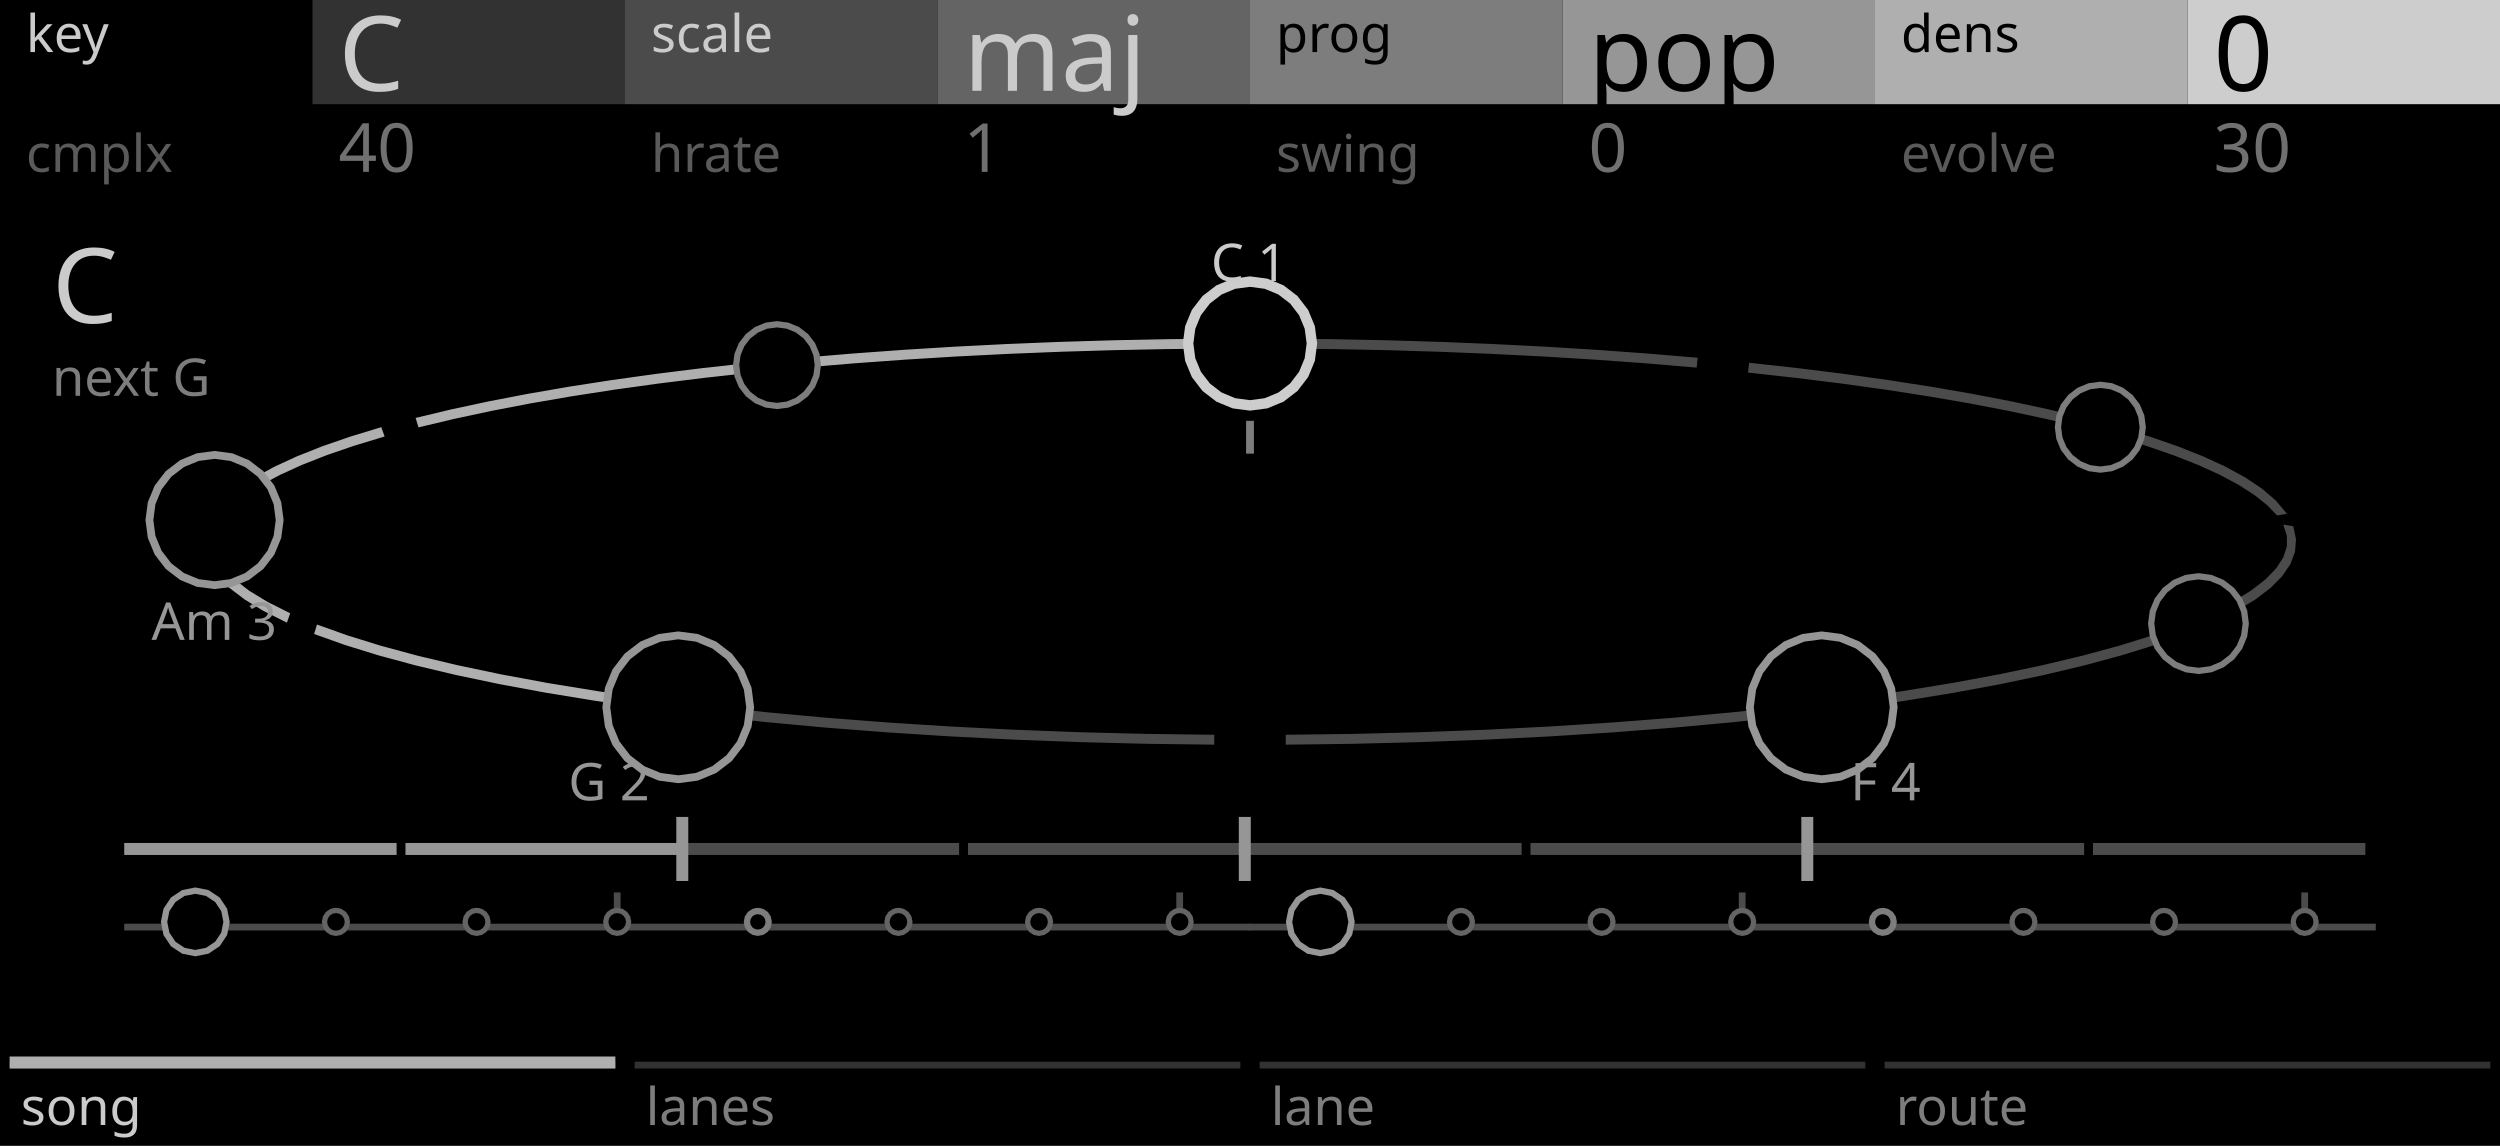
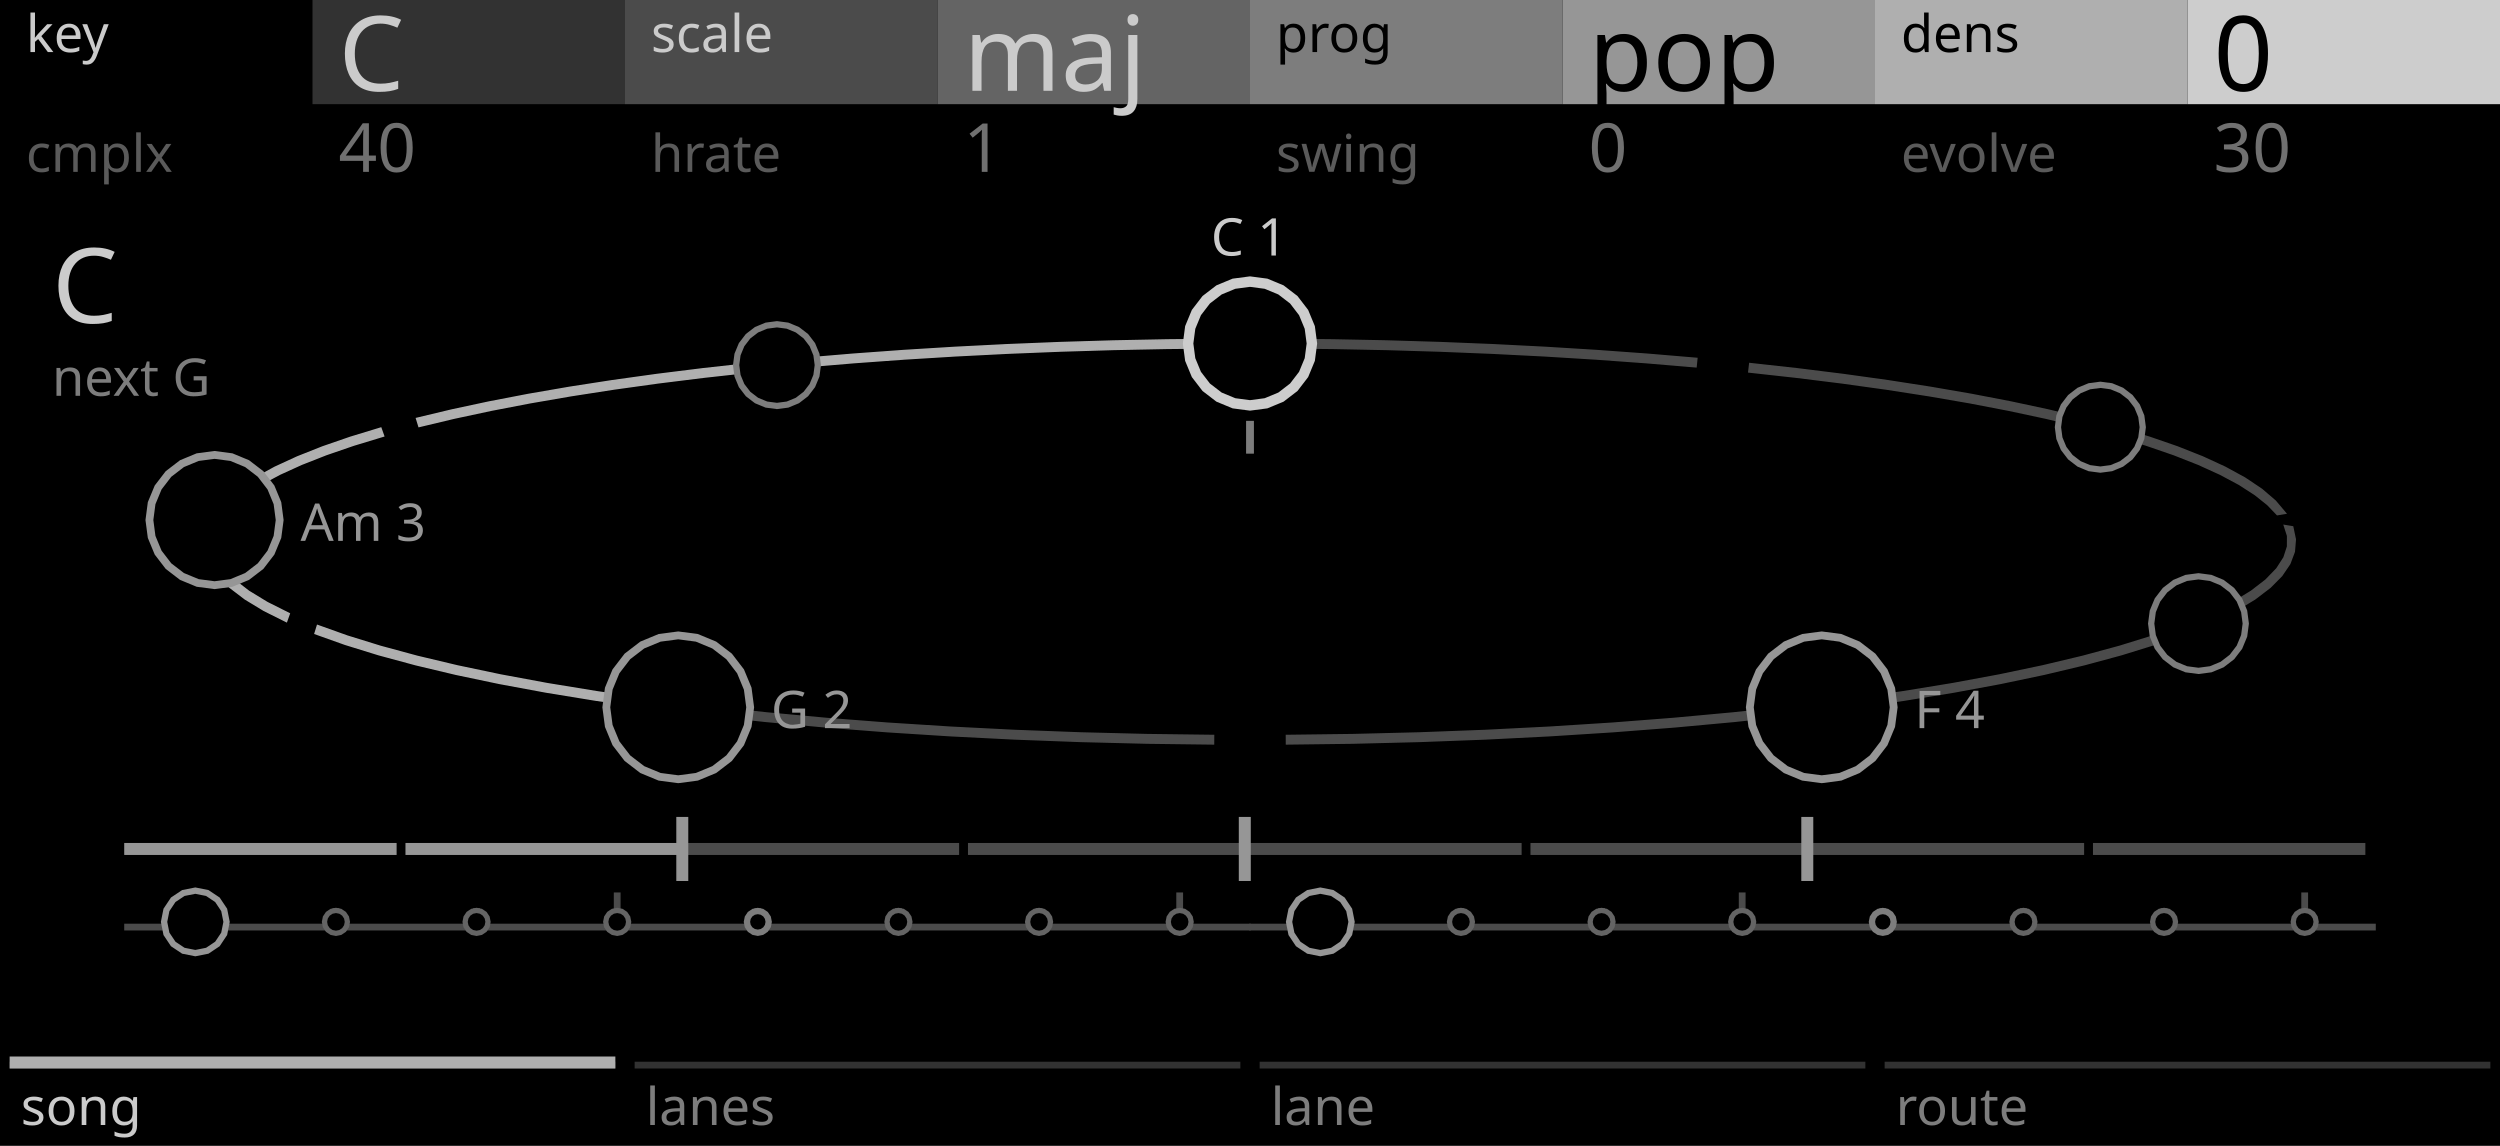
<svg xmlns="http://www.w3.org/2000/svg" width="480" height="220" viewBox="0 0 480 220">
  <g id="preview_canvas">
    <rect x="0" y="0" width="480" height="220" fill="#000000" stroke="none" />
  </g>
  <g id="preview_header">
    <rect x="0" y="0" width="60" height="20" fill="#000000" stroke="none" />
    <rect x="60" y="0" width="60" height="20" fill="#323232" stroke="none" />
    <rect x="120" y="0" width="60" height="20" fill="#4B4B4B" stroke="none" />
    <rect x="180" y="0" width="60" height="20" fill="#646464" stroke="none" />
    <rect x="240" y="0" width="60" height="20" fill="#7D7D7D" stroke="none" />
    <rect x="300" y="0" width="60" height="20" fill="#969696" stroke="none" />
    <rect x="360" y="0" width="60" height="20" fill="#AFAFAF" stroke="none" />
    <rect x="420" y="0" width="60" height="20" fill="#CDCDCD" stroke="none" />
    <text transform="matrix(1 0 0 1 5 10)" fill="#CBCBCB" stroke="none" font-family="UniversNextPro-Light" font-size="10px">key</text>
    <text transform="matrix(1 0 0 1 65 17.44)" fill="#CBCBCB" stroke="none" font-family="UniversNextPro-Light" font-size="20px">C</text>
    <text transform="matrix(1 0 0 1 5 33)" fill="#5A5A5A" stroke="none" font-family="UniversNextPro-Light" font-size="10px">cmplx</text>
    <text transform="matrix(1 0 0 1 65 33)" fill="#707070" stroke="none" font-family="UniversNextPro-Light" font-size="13px">40</text>
    <text transform="matrix(1 0 0 1 125 10)" fill="#CBCBCB" stroke="none" font-family="UniversNextPro-Light" font-size="10px">scale</text>
    <text transform="matrix(1 0 0 1 185 17.44)" fill="#CBCBCB" stroke="none" font-family="UniversNextPro-Light" font-size="20px">maj</text>
    <text transform="matrix(1 0 0 1 125 33)" fill="#5A5A5A" stroke="none" font-family="UniversNextPro-Light" font-size="10px">hrate</text>
    <text transform="matrix(1 0 0 1 185 33)" fill="#707070" stroke="none" font-family="UniversNextPro-Light" font-size="13px">1</text>
    <text transform="matrix(1 0 0 1 245 10)" fill="#000000" stroke="none" font-family="UniversNextPro-Light" font-size="10px">prog</text>
    <text transform="matrix(1 0 0 1 305 17.44)" fill="#000000" stroke="none" font-family="UniversNextPro-Light" font-size="20px">pop</text>
    <text transform="matrix(1 0 0 1 245 33)" fill="#5A5A5A" stroke="none" font-family="UniversNextPro-Light" font-size="10px">swing</text>
    <text transform="matrix(1 0 0 1 305 33)" fill="#707070" stroke="none" font-family="UniversNextPro-Light" font-size="13px">0</text>
    <text transform="matrix(1 0 0 1 365 10)" fill="#000000" stroke="none" font-family="UniversNextPro-Light" font-size="10px">dens</text>
    <text transform="matrix(1 0 0 1 425 17.44)" fill="#000000" stroke="none" font-family="UniversNextPro-Light" font-size="20px">0</text>
    <text transform="matrix(1 0 0 1 365 33)" fill="#5A5A5A" stroke="none" font-family="UniversNextPro-Light" font-size="10px">evolve</text>
    <text transform="matrix(1 0 0 1 425 33)" fill="#707070" stroke="none" font-family="UniversNextPro-Light" font-size="13px">30</text>
  </g>
  <path id="cond_palette_0" d="M 700 300 L 704 300 L 704 304 Z" fill="#000000" stroke="#000000" stroke-width="0.2" />
  <path id="cond_palette_1" d="M 708 300 L 712 300 L 712 304 Z" fill="#323232" stroke="#323232" stroke-width="0.3" />
  <path id="cond_palette_2" d="M 716 300 L 720 300 L 720 304 Z" fill="#4B4B4B" stroke="#4B4B4B" stroke-width="0.3" />
  <path id="cond_palette_3" d="M 724 300 L 728 300 L 728 304 Z" fill="#646464" stroke="#646464" stroke-width="0.3" />
  <path id="cond_palette_4" d="M 732 300 L 736 300 L 736 304 Z" fill="#7D7D7D" stroke="#7D7D7D" stroke-width="0.3" />
  <path id="cond_palette_5" d="M 740 300 L 744 300 L 744 304 Z" fill="#969696" stroke="#969696" stroke-width="0.3" />
  <path id="cond_palette_6" d="M 748 300 L 752 300 L 752 304 Z" fill="#AFAFAF" stroke="#AFAFAF" stroke-width="0.3" />
  <path id="cond_palette_7" d="M 756 300 L 760 300 L 760 304 Z" fill="#CDCDCD" stroke="#CDCDCD" stroke-width="0.3" />
  <path id="cond_palette_8" d="M 764 300 L 768 300 L 768 304 Z" fill="#000000" stroke="#4B4B4B" stroke-width="1" />
  <path id="cond_palette_9" d="M 772 300 L 776 300 L 776 304 Z" fill="#000000" stroke="#646464" stroke-width="1" />
  <path id="cond_palette_10" d="M 780 300 L 784 300 L 784 304 Z" fill="#000000" stroke="#7D7D7D" stroke-width="1.2" />
  <path id="cond_palette_11" d="M 788 300 L 792 300 L 792 304 Z" fill="#000000" stroke="#969696" stroke-width="1.2" />
  <path id="cond_palette_12" d="M 796 300 L 800 300 L 800 304 Z" fill="#000000" stroke="#AFAFAF" stroke-width="1.2" />
  <path id="cond_palette_13" d="M 804 300 L 808 300 L 808 304 Z" fill="#000000" stroke="#969696" stroke-width="1.5" />
  <path id="cond_palette_14" d="M 812 300 L 816 300 L 816 304 Z" fill="#000000" stroke="#CDCDCD" stroke-width="2" />
  <path id="cond_palette_15" d="M 820 300 L 824 300 L 824 304 Z" fill="#000000" stroke="#CDCDCD" stroke-width="1.2" />
  <path d="M 2 204 L 118 204 L 118 205 L 2 205 Z" fill="#323232" stroke="#323232" stroke-width="0.3" />
  <path d="M 122 204 L 238 204 L 238 205 L 122 205 Z" fill="#323232" stroke="#323232" stroke-width="0.3" />
  <path d="M 242 204 L 358 204 L 358 205 L 242 205 Z" fill="#323232" stroke="#323232" stroke-width="0.3" />
  <path d="M 362 204 L 478 204 L 478 205 L 362 205 Z" fill="#323232" stroke="#323232" stroke-width="0.3" />
  <path id="cond_node_8" transform="matrix(1 0 0 1 245.635 65.168)" d="M 0 0 L 10.319 0.106 L 20.6 0.313 L 30.82 0.622 L 40.955 1.031 L 50.98 1.54 L 60.87 2.148 L 70.602 2.855 L 80.151 3.659 L 79.989 5.251 L 70.462 4.449 L 60.75 3.744 L 50.879 3.137 L 40.873 2.629 L 30.757 2.221 L 20.555 1.913 L 10.292 1.706 L -0.01 1.6 Z" fill="#4B4B4B" stroke="#4B4B4B" stroke-width="0.3" />
  <path id="cond_node_9" transform="matrix(1 0 0 1 335.967 69.815)" d="M 0 0 L 9.087 1.004 L 17.915 2.102 L 26.458 3.29 L 34.693 4.569 L 42.593 5.935 L 50.136 7.387 L 57.295 8.921 L 64.047 10.536 L 63.578 12.066 L 56.877 10.466 L 49.763 8.943 L 42.26 7.5 L 34.394 6.141 L 26.191 4.868 L 17.676 3.684 L 8.875 2.59 L -0.187 1.589 Z" fill="#4B4B4B" stroke="#4B4B4B" stroke-width="0.3" />
  <path id="cond_node_10" transform="matrix(1 0 0 1 406.887 82.201)" d="M 0 0 L 5.824 1.774 L 11.169 3.622 L 16.013 5.541 L 20.336 7.533 L 24.117 9.6 L 27.335 11.751 L 29.956 13.998 L 31.934 16.341 L 30.355 16.602 L 28.508 14.678 L 26.071 12.733 L 23.036 10.779 L 19.41 8.838 L 15.216 6.929 L 10.476 5.064 L 5.218 3.255 L -0.534 1.508 Z" fill="#4B4B4B" stroke="#4B4B4B" stroke-width="0.3" />
  <path id="cond_node_11" transform="matrix(1 0 0 1 440.183 101.164)" d="M 0 0 L 0.502 2.399 L 0.31 4.756 L -0.56 7.07 L -2.106 9.35 L -4.335 11.601 L -7.254 13.824 L -10.869 16.015 L -15.181 18.169 L -15.715 16.661 L -11.475 14.535 L -7.947 12.382 L -5.132 10.214 L -3.031 8.045 L -1.641 5.891 L -0.953 3.774 L -0.946 1.719 L -1.579 -0.261 Z" fill="#4B4B4B" stroke="#4B4B4B" stroke-width="0.3" />
  <path id="cond_node_12" transform="matrix(1 0 0 1 419.507 121.632)" d="M 0 0 L -5.756 2.052 L -12.189 4.043 L -19.286 5.965 L -27.027 7.807 L -35.391 9.563 L -44.352 11.224 L -53.881 12.781 L -63.943 14.227 L -64.13 12.638 L -54.093 11.195 L -44.591 9.642 L -35.658 7.986 L -27.326 6.236 L -19.619 4.4 L -12.562 2.487 L -6.174 0.508 L -0.469 -1.53 Z" fill="#4B4B4B" stroke="#4B4B4B" stroke-width="0.3" />
  <path id="cond_node_13" transform="matrix(1 0 0 1 344.023 137.301)" d="M 0 0 L -11.053 1.189 L -22.514 2.246 L -34.335 3.163 L -46.465 3.937 L -58.853 4.563 L -71.444 5.038 L -84.181 5.358 L -97.009 5.522 L -97.018 3.922 L -84.209 3.758 L -71.489 3.439 L -58.916 2.965 L -46.546 2.34 L -34.435 1.567 L -22.634 0.65 L -11.194 -0.405 L -0.162 -1.592 Z" fill="#4B4B4B" stroke="#4B4B4B" stroke-width="0.3" />
  <path id="cond_node_14" transform="matrix(1 0 0 1 232.986 142.823)" d="M 0 0 L -12.827 -0.164 L -25.565 -0.484 L -38.156 -0.959 L -50.544 -1.585 L -62.674 -2.359 L -74.495 -3.277 L -85.955 -4.333 L -97.009 -5.522 L -96.847 -7.114 L -85.815 -5.927 L -74.375 -4.872 L -62.574 -3.956 L -50.462 -3.183 L -38.093 -2.558 L -25.52 -2.084 L -12.8 -1.764 L 0.01 -1.6 Z" fill="#4B4B4B" stroke="#4B4B4B" stroke-width="0.3" />
  <path id="cond_node_15" transform="matrix(1 0 0 1 124.436 135.86)" d="M 0 0 L -10.062 -1.446 L -19.591 -3.003 L -28.552 -4.664 L -36.916 -6.42 L -44.657 -8.263 L -51.754 -10.184 L -58.187 -12.175 L -63.943 -14.227 L -63.474 -15.757 L -57.769 -13.719 L -51.381 -11.74 L -44.324 -9.827 L -36.617 -7.992 L -28.285 -6.241 L -19.352 -4.585 L -9.85 -3.032 L 0.187 -1.589 Z" fill="#AFAFAF" stroke="#AFAFAF" stroke-width="0.3" />
  <path id="cond_node_16" transform="matrix(1 0 0 1 54.998 119.334)" d="M 0 0 L -4.311 -2.154 L -7.926 -4.345 L -10.846 -6.568 L -13.075 -8.819 L -14.621 -11.099 L -15.49 -13.413 L -15.682 -15.77 L -15.181 -18.169 L -13.602 -18.43 L -14.234 -16.45 L -14.227 -14.395 L -13.539 -12.278 L -12.149 -10.125 L -10.049 -7.956 L -7.234 -5.788 L -3.705 -3.635 L 0.534 -1.508 Z" fill="#AFAFAF" stroke="#AFAFAF" stroke-width="0.3" />
  <path id="cond_node_17" transform="matrix(1 0 0 1 41.179 98.542)" d="M 0 0 L 1.978 -2.343 L 4.599 -4.589 L 7.816 -6.741 L 11.598 -8.808 L 15.921 -10.799 L 20.765 -12.719 L 26.11 -14.566 L 31.934 -16.341 L 32.468 -14.832 L 26.716 -13.085 L 21.457 -11.276 L 16.718 -9.412 L 12.523 -7.503 L 8.898 -5.562 L 5.862 -3.607 L 3.426 -1.662 L 1.579 0.261 Z" fill="#AFAFAF" stroke="#AFAFAF" stroke-width="0.3" />
  <path id="cond_node_18" transform="matrix(1 0 0 1 79.986 80.351)" d="M 0 0 L 6.752 -1.615 L 13.911 -3.149 L 21.454 -4.601 L 29.354 -5.967 L 37.589 -7.245 L 46.133 -8.434 L 54.96 -9.532 L 64.047 -10.536 L 64.234 -8.947 L 55.172 -7.946 L 46.371 -6.852 L 37.856 -5.668 L 29.653 -4.395 L 21.787 -3.036 L 14.284 -1.593 L 7.17 -0.07 L 0.469 1.53 Z" fill="#AFAFAF" stroke="#AFAFAF" stroke-width="0.3" />
  <path id="cond_node_19" transform="matrix(1 0 0 1 154.213 68.828)" d="M 0 0 L 9.549 -0.804 L 19.281 -1.511 L 29.172 -2.12 L 39.197 -2.629 L 49.331 -3.038 L 59.551 -3.346 L 69.833 -3.553 L 80.151 -3.659 L 80.161 -2.059 L 69.86 -1.954 L 59.596 -1.747 L 49.394 -1.439 L 39.278 -1.031 L 29.272 -0.523 L 19.401 0.084 L 9.69 0.789 L 0.162 1.592 Z" fill="#AFAFAF" stroke="#AFAFAF" stroke-width="0.3" />
  <path id="cond_node_24" transform="matrix(1 0 0 1 24 160)" d="M 0 2 L 52 2 L 52 4 L 0 4 Z" fill="#969696" stroke="#969696" stroke-width="0.3" />
  <path id="cond_node_25" transform="matrix(1 0 0 1 78 160)" d="M 0 2 L 52 2 L 52 4 L 0 4 Z" fill="#969696" stroke="#969696" stroke-width="0.3" />
  <path id="cond_node_26" transform="matrix(1 0 0 1 132 160)" d="M 0 2 L 52 2 L 52 4 L 0 4 Z" fill="#4B4B4B" stroke="#4B4B4B" stroke-width="0.3" />
  <path id="cond_node_27" transform="matrix(1 0 0 1 186 160)" d="M 0 2 L 52 2 L 52 4 L 0 4 Z" fill="#4B4B4B" stroke="#4B4B4B" stroke-width="0.3" />
  <path id="cond_node_28" transform="matrix(1 0 0 1 240 160)" d="M 0 2 L 52 2 L 52 4 L 0 4 Z" fill="#4B4B4B" stroke="#4B4B4B" stroke-width="0.3" />
  <path id="cond_node_29" transform="matrix(1 0 0 1 294 160)" d="M 0 2 L 52 2 L 52 4 L 0 4 Z" fill="#4B4B4B" stroke="#4B4B4B" stroke-width="0.3" />
  <path id="cond_node_30" transform="matrix(1 0 0 1 348 160)" d="M 0 2 L 52 2 L 52 4 L 0 4 Z" fill="#4B4B4B" stroke="#4B4B4B" stroke-width="0.3" />
  <path id="cond_node_31" transform="matrix(1 0 0 1 402 160)" d="M 0 2 L 52 2 L 52 4 L 0 4 Z" fill="#4B4B4B" stroke="#4B4B4B" stroke-width="0.3" />
  <path id="cond_node_64" transform="matrix(1 0 0 1 24 177.5)" d="M 0 0 L 13 0 L 13 -3 L 14 -3 L 14 0 L 40 0 L 40 -3 L 41 -3 L 41 0 L 67 0 L 67 -3 L 68 -3 L 68 0 L 94 0 L 94 -6 L 95 -6 L 95 0 L 121 0 L 121 -3 L 122 -3 L 122 0 L 148 0 L 148 -3 L 149 -3 L 149 0 L 175 0 L 175 -3 L 176 -3 L 176 0 L 202 0 L 202 -6 L 203 -6 L 203 0 L 216 0 L 216 1 L 0 1 Z" fill="#4B4B4B" stroke="#4B4B4B" stroke-width="0.3" />
  <path id="cond_node_65" transform="matrix(1 0 0 1 240 177.5)" d="M 0 0 L 13 0 L 13 -3 L 14 -3 L 14 0 L 40 0 L 40 -3 L 41 -3 L 41 0 L 67 0 L 67 -3 L 68 -3 L 68 0 L 94 0 L 94 -6 L 95 -6 L 95 0 L 121 0 L 121 -3 L 122 -3 L 122 0 L 148 0 L 148 -3 L 149 -3 L 149 0 L 175 0 L 175 -3 L 176 -3 L 176 0 L 202 0 L 202 -6 L 203 -6 L 203 0 L 216 0 L 216 1 L 0 1 Z" fill="#4B4B4B" stroke="#4B4B4B" stroke-width="0.3" />
  <path id="cond_node_82" transform="matrix(1 0 0 1 240 65.953)" d="M 0 -11.884 L 3.076 -11.479 L 5.942 -10.292 L 8.403 -8.403 L 10.292 -5.942 L 11.479 -3.076 L 11.884 0 L 11.479 3.076 L 10.292 5.942 L 8.403 8.403 L 5.942 10.292 L 3.076 11.479 L 0 11.884 L -3.076 11.479 L -5.942 10.292 L -8.403 8.403 L -10.292 5.942 L -11.479 3.076 L -11.884 0 L -11.479 -3.076 L -10.292 -5.942 L -8.403 -8.403 L -5.942 -10.292 L -3.076 -11.479 Z" fill="#000000" stroke="#CDCDCD" stroke-width="2" />
  <path id="cond_node_83" transform="matrix(1 0 0 1 403.266 82.024)" d="M 0 -8.14 L 2.107 -7.863 L 4.07 -7.05 L 5.756 -5.756 L 7.05 -4.07 L 7.863 -2.107 L 8.14 0 L 7.863 2.107 L 7.05 4.07 L 5.756 5.756 L 4.07 7.05 L 2.107 7.863 L 0 8.14 L -2.107 7.863 L -4.07 7.05 L -5.756 5.756 L -7.05 4.07 L -7.863 2.107 L -8.14 0 L -7.863 -2.107 L -7.05 -4.07 L -5.756 -5.756 L -4.07 -7.05 L -2.107 -7.863 Z" fill="#000000" stroke="#7D7D7D" stroke-width="1.2" />
  <path id="cond_node_84" transform="matrix(1 0 0 1 422.107 119.73)" d="M 0 -9.08 L 2.35 -8.77 L 4.54 -7.863 L 6.42 -6.42 L 7.863 -4.54 L 8.77 -2.35 L 9.08 0 L 8.77 2.35 L 7.863 4.54 L 6.42 6.42 L 4.54 7.863 L 2.35 8.77 L 0 9.08 L -2.35 8.77 L -4.54 7.863 L -6.42 6.42 L -7.863 4.54 L -8.77 2.35 L -9.08 0 L -8.77 -2.35 L -7.863 -4.54 L -6.42 -6.42 L -4.54 -7.863 L -2.35 -8.77 Z" fill="#000000" stroke="#7D7D7D" stroke-width="1.2" />
  <path id="cond_node_85" transform="matrix(1 0 0 1 349.777 135.803)" d="M 0 -13.81 L 3.574 -13.339 L 6.905 -11.96 L 9.765 -9.765 L 11.96 -6.905 L 13.339 -3.574 L 13.81 0 L 13.339 3.574 L 11.96 6.905 L 9.765 9.765 L 6.905 11.96 L 3.574 13.339 L 0 13.81 L -3.574 13.339 L -6.905 11.96 L -9.765 9.765 L -11.96 6.905 L -13.339 3.574 L -13.81 0 L -13.339 -3.574 L -11.96 -6.905 L -9.765 -9.765 L -6.905 -11.96 L -3.574 -13.339 Z" fill="#000000" stroke="#969696" stroke-width="1.5" />
  <path id="cond_node_86" transform="matrix(1 0 0 1 130.223 135.803)" d="M 0 -13.81 L 3.574 -13.339 L 6.905 -11.96 L 9.765 -9.765 L 11.96 -6.905 L 13.339 -3.574 L 13.81 0 L 13.339 3.574 L 11.96 6.905 L 9.765 9.765 L 6.905 11.96 L 3.574 13.339 L 0 13.81 L -3.574 13.339 L -6.905 11.96 L -9.765 9.765 L -11.96 6.905 L -13.339 3.574 L -13.81 0 L -13.339 -3.574 L -11.96 -6.905 L -9.765 -9.765 L -6.905 -11.96 L -3.574 -13.339 Z" fill="#000000" stroke="#969696" stroke-width="1.5" />
  <path id="cond_node_87" transform="matrix(1 0 0 1 41.192 99.849)" d="M 0 -12.505 L 3.237 -12.079 L 6.253 -10.83 L 8.842 -8.842 L 10.83 -6.253 L 12.079 -3.237 L 12.505 0 L 12.079 3.237 L 10.83 6.253 L 8.842 8.842 L 6.253 10.83 L 3.237 12.079 L 0 12.505 L -3.237 12.079 L -6.253 10.83 L -8.842 8.842 L -10.83 6.253 L -12.079 3.237 L -12.505 0 L -12.079 -3.237 L -10.83 -6.253 L -8.842 -8.842 L -6.253 -10.83 L -3.237 -12.079 Z" fill="#000000" stroke="#969696" stroke-width="1.5" />
  <path id="cond_node_88" transform="matrix(1 0 0 1 149.178 70.102)" d="M 0 -7.843 L 2.03 -7.576 L 3.922 -6.793 L 5.546 -5.546 L 6.793 -3.922 L 7.576 -2.03 L 7.843 0 L 7.576 2.03 L 6.793 3.922 L 5.546 5.546 L 3.922 6.793 L 2.03 7.576 L 0 7.843 L -2.03 7.576 L -3.922 6.793 L -5.546 5.546 L -6.793 3.922 L -7.576 2.03 L -7.843 0 L -7.576 -2.03 L -6.793 -3.922 L -5.546 -5.546 L -3.922 -6.793 L -2.03 -7.576 Z" fill="#000000" stroke="#7D7D7D" stroke-width="1.2" />
  <path id="cond_node_89" transform="matrix(1 0 0 1 37.5 177)" d="M 0 -6 L 2.296 -5.543 L 4.243 -4.243 L 5.543 -2.296 L 6 0 L 5.543 2.296 L 4.243 4.243 L 2.296 5.543 L 0 6 L -2.296 5.543 L -4.243 4.243 L -5.543 2.296 L -6 0 L -5.543 -2.296 L -4.243 -4.243 L -2.296 -5.543 Z" fill="#000000" stroke="#969696" stroke-width="1.2" />
  <path id="cond_node_90" transform="matrix(1 0 0 1 64.5 177)" d="M 0 -2.2 L 0.842 -2.033 L 1.556 -1.556 L 2.033 -0.842 L 2.2 0 L 2.033 0.842 L 1.556 1.556 L 0.842 2.033 L 0 2.2 L -0.842 2.033 L -1.556 1.556 L -2.033 0.842 L -2.2 0 L -2.033 -0.842 L -1.556 -1.556 L -0.842 -2.033 Z" fill="#000000" stroke="#646464" stroke-width="1" />
  <path id="cond_node_91" transform="matrix(1 0 0 1 91.5 177)" d="M 0 -2.2 L 0.842 -2.033 L 1.556 -1.556 L 2.033 -0.842 L 2.2 0 L 2.033 0.842 L 1.556 1.556 L 0.842 2.033 L 0 2.2 L -0.842 2.033 L -1.556 1.556 L -2.033 0.842 L -2.2 0 L -2.033 -0.842 L -1.556 -1.556 L -0.842 -2.033 Z" fill="#000000" stroke="#646464" stroke-width="1" />
  <path id="cond_node_92" transform="matrix(1 0 0 1 118.5 177)" d="M 0 -2.2 L 0.842 -2.033 L 1.556 -1.556 L 2.033 -0.842 L 2.2 0 L 2.033 0.842 L 1.556 1.556 L 0.842 2.033 L 0 2.2 L -0.842 2.033 L -1.556 1.556 L -2.033 0.842 L -2.2 0 L -2.033 -0.842 L -1.556 -1.556 L -0.842 -2.033 Z" fill="#000000" stroke="#646464" stroke-width="1" />
  <path id="cond_node_93" transform="matrix(1 0 0 1 145.5 177)" d="M 0 -2.09 L 0.8 -1.931 L 1.478 -1.478 L 1.931 -0.8 L 2.09 0 L 1.931 0.8 L 1.478 1.478 L 0.8 1.931 L 0 2.09 L -0.8 1.931 L -1.478 1.478 L -1.931 0.8 L -2.09 0 L -1.931 -0.8 L -1.478 -1.478 L -0.8 -1.931 Z" fill="#000000" stroke="#7D7D7D" stroke-width="1.2" />
  <path id="cond_node_94" transform="matrix(1 0 0 1 172.5 177)" d="M 0 -2.2 L 0.842 -2.033 L 1.556 -1.556 L 2.033 -0.842 L 2.2 0 L 2.033 0.842 L 1.556 1.556 L 0.842 2.033 L 0 2.2 L -0.842 2.033 L -1.556 1.556 L -2.033 0.842 L -2.2 0 L -2.033 -0.842 L -1.556 -1.556 L -0.842 -2.033 Z" fill="#000000" stroke="#646464" stroke-width="1" />
  <path id="cond_node_95" transform="matrix(1 0 0 1 199.5 177)" d="M 0 -2.2 L 0.842 -2.033 L 1.556 -1.556 L 2.033 -0.842 L 2.2 0 L 2.033 0.842 L 1.556 1.556 L 0.842 2.033 L 0 2.2 L -0.842 2.033 L -1.556 1.556 L -2.033 0.842 L -2.2 0 L -2.033 -0.842 L -1.556 -1.556 L -0.842 -2.033 Z" fill="#000000" stroke="#646464" stroke-width="1" />
  <path id="cond_node_96" transform="matrix(1 0 0 1 226.5 177)" d="M 0 -2.2 L 0.842 -2.033 L 1.556 -1.556 L 2.033 -0.842 L 2.2 0 L 2.033 0.842 L 1.556 1.556 L 0.842 2.033 L 0 2.2 L -0.842 2.033 L -1.556 1.556 L -2.033 0.842 L -2.2 0 L -2.033 -0.842 L -1.556 -1.556 L -0.842 -2.033 Z" fill="#000000" stroke="#646464" stroke-width="1" />
  <path id="cond_node_97" transform="matrix(1 0 0 1 253.5 177)" d="M 0 -6 L 2.296 -5.543 L 4.243 -4.243 L 5.543 -2.296 L 6 0 L 5.543 2.296 L 4.243 4.243 L 2.296 5.543 L 0 6 L -2.296 5.543 L -4.243 4.243 L -5.543 2.296 L -6 0 L -5.543 -2.296 L -4.243 -4.243 L -2.296 -5.543 Z" fill="#000000" stroke="#969696" stroke-width="1.2" />
  <path id="cond_node_98" transform="matrix(1 0 0 1 280.5 177)" d="M 0 -2.2 L 0.842 -2.033 L 1.556 -1.556 L 2.033 -0.842 L 2.2 0 L 2.033 0.842 L 1.556 1.556 L 0.842 2.033 L 0 2.2 L -0.842 2.033 L -1.556 1.556 L -2.033 0.842 L -2.2 0 L -2.033 -0.842 L -1.556 -1.556 L -0.842 -2.033 Z" fill="#000000" stroke="#646464" stroke-width="1" />
  <path id="cond_node_99" transform="matrix(1 0 0 1 307.5 177)" d="M 0 -2.2 L 0.842 -2.033 L 1.556 -1.556 L 2.033 -0.842 L 2.2 0 L 2.033 0.842 L 1.556 1.556 L 0.842 2.033 L 0 2.2 L -0.842 2.033 L -1.556 1.556 L -2.033 0.842 L -2.2 0 L -2.033 -0.842 L -1.556 -1.556 L -0.842 -2.033 Z" fill="#000000" stroke="#646464" stroke-width="1" />
  <path id="cond_node_100" transform="matrix(1 0 0 1 334.5 177)" d="M 0 -2.2 L 0.842 -2.033 L 1.556 -1.556 L 2.033 -0.842 L 2.2 0 L 2.033 0.842 L 1.556 1.556 L 0.842 2.033 L 0 2.2 L -0.842 2.033 L -1.556 1.556 L -2.033 0.842 L -2.2 0 L -2.033 -0.842 L -1.556 -1.556 L -0.842 -2.033 Z" fill="#000000" stroke="#646464" stroke-width="1" />
  <path id="cond_node_101" transform="matrix(1 0 0 1 361.5 177)" d="M 0 -2.09 L 0.8 -1.931 L 1.478 -1.478 L 1.931 -0.8 L 2.09 0 L 1.931 0.8 L 1.478 1.478 L 0.8 1.931 L 0 2.09 L -0.8 1.931 L -1.478 1.478 L -1.931 0.8 L -2.09 0 L -1.931 -0.8 L -1.478 -1.478 L -0.8 -1.931 Z" fill="#000000" stroke="#7D7D7D" stroke-width="1.2" />
  <path id="cond_node_102" transform="matrix(1 0 0 1 388.5 177)" d="M 0 -2.2 L 0.842 -2.033 L 1.556 -1.556 L 2.033 -0.842 L 2.2 0 L 2.033 0.842 L 1.556 1.556 L 0.842 2.033 L 0 2.2 L -0.842 2.033 L -1.556 1.556 L -2.033 0.842 L -2.2 0 L -2.033 -0.842 L -1.556 -1.556 L -0.842 -2.033 Z" fill="#000000" stroke="#646464" stroke-width="1" />
  <path id="cond_node_103" transform="matrix(1 0 0 1 415.5 177)" d="M 0 -2.2 L 0.842 -2.033 L 1.556 -1.556 L 2.033 -0.842 L 2.2 0 L 2.033 0.842 L 1.556 1.556 L 0.842 2.033 L 0 2.2 L -0.842 2.033 L -1.556 1.556 L -2.033 0.842 L -2.2 0 L -2.033 -0.842 L -1.556 -1.556 L -0.842 -2.033 Z" fill="#000000" stroke="#646464" stroke-width="1" />
  <path id="cond_node_104" transform="matrix(1 0 0 1 442.5 177)" d="M 0 -2.2 L 0.842 -2.033 L 1.556 -1.556 L 2.033 -0.842 L 2.2 0 L 2.033 0.842 L 1.556 1.556 L 0.842 2.033 L 0 2.2 L -0.842 2.033 L -1.556 1.556 L -2.033 0.842 L -2.2 0 L -2.033 -0.842 L -1.556 -1.556 L -0.842 -2.033 Z" fill="#000000" stroke="#646464" stroke-width="1" />
  <path id="cond_node_222" transform="matrix(1 0 0 1 131 157)" d="M -1 0 L 1 0 L 1 12 L -1 12 Z" fill="#969696" stroke="#969696" stroke-width="0.3" />
  <path id="cond_node_223" transform="matrix(1 0 0 1 239 157)" d="M -1 0 L 1 0 L 1 12 L -1 12 Z" fill="#969696" stroke="#969696" stroke-width="0.3" />
  <path id="cond_node_224" transform="matrix(1 0 0 1 347 157)" d="M -1 0 L 1 0 L 1 12 L -1 12 Z" fill="#969696" stroke="#969696" stroke-width="0.3" />
  <path id="cond_node_230" transform="matrix(1 0 0 1 240 65.953)" d="M -0.6 15 L 0.6 15 L 0.6 21 L -0.6 21 Z" fill="#7D7D7D" stroke="#7D7D7D" stroke-width="0.3" />
  <path id="cond_node_243" transform="matrix(1 0 0 1 2 203)" d="M 0 0 L 116 0 L 116 2 L 0 2 Z" fill="#AFAFAF" stroke="#AFAFAF" stroke-width="0.3" />
  <text id="cond_text_16" transform="matrix(1 0 0 1 4 216)" fill="#CBCBCB" stroke="none" font-family="UniversNextPro-Light" font-size="10px">song</text>
  <text id="cond_text_17" transform="matrix(1 0 0 1 124 216)" fill="#7D7D7D" stroke="none" font-family="UniversNextPro-Light" font-size="10px">lanes</text>
  <text id="cond_text_18" transform="matrix(1 0 0 1 244 216)" fill="#7D7D7D" stroke="none" font-family="UniversNextPro-Light" font-size="10px">lane</text>
  <text id="cond_text_19" transform="matrix(1 0 0 1 364 216)" fill="#7D7D7D" stroke="none" font-family="UniversNextPro-Light" font-size="10px">route</text>
-   <text id="cond_text_20" transform="matrix(1 0 0 1 232.5 53.953)" fill="#CBCBCB" stroke="none" font-family="UniversNextPro-Light" font-size="10px">C 1</text>
-   <text id="cond_text_23" transform="matrix(1 0 0 1 355.277 153.66)" fill="#969696" stroke="none" font-family="UniversNextPro-Light" font-size="10px">F 4</text>
-   <text id="cond_text_24" transform="matrix(1 0 0 1 109.123 153.66)" fill="#969696" stroke="none" font-family="UniversNextPro-Light" font-size="10px">G 2</text>
-   <text id="cond_text_25" transform="matrix(1 0 0 1 29.092 122.849)" fill="#969696" stroke="none" font-family="UniversNextPro-Light" font-size="10px">Am 3</text>
+   <text id="cond_text_20" transform="matrix(1 0 0 1 232.5 49.069)" fill="#CBCBCB" stroke="none" font-family="UniversNextPro-Light" font-size="10px">C 1</text>
+   <text id="cond_text_23" transform="matrix(1 0 0 1 367.587 139.803)" fill="#969696" stroke="none" font-family="UniversNextPro-Light" font-size="10px">F 4</text>
+   <text id="cond_text_24" transform="matrix(1 0 0 1 148.033 139.803)" fill="#969696" stroke="none" font-family="UniversNextPro-Light" font-size="10px">G 2</text>
+   <text id="cond_text_25" transform="matrix(1 0 0 1 57.697 103.849)" fill="#969696" stroke="none" font-family="UniversNextPro-Light" font-size="10px">Am 3</text>
  <text id="cond_text_27" transform="matrix(1 0 0 1 10 62)" fill="#CBCBCB" stroke="none" font-family="UniversNextPro-Light" font-size="20px">C</text>
  <text id="cond_text_28" transform="matrix(1 0 0 1 10 76)" fill="#7D7D7D" stroke="none" font-family="UniversNextPro-Light" font-size="10px">next G</text>
</svg>
